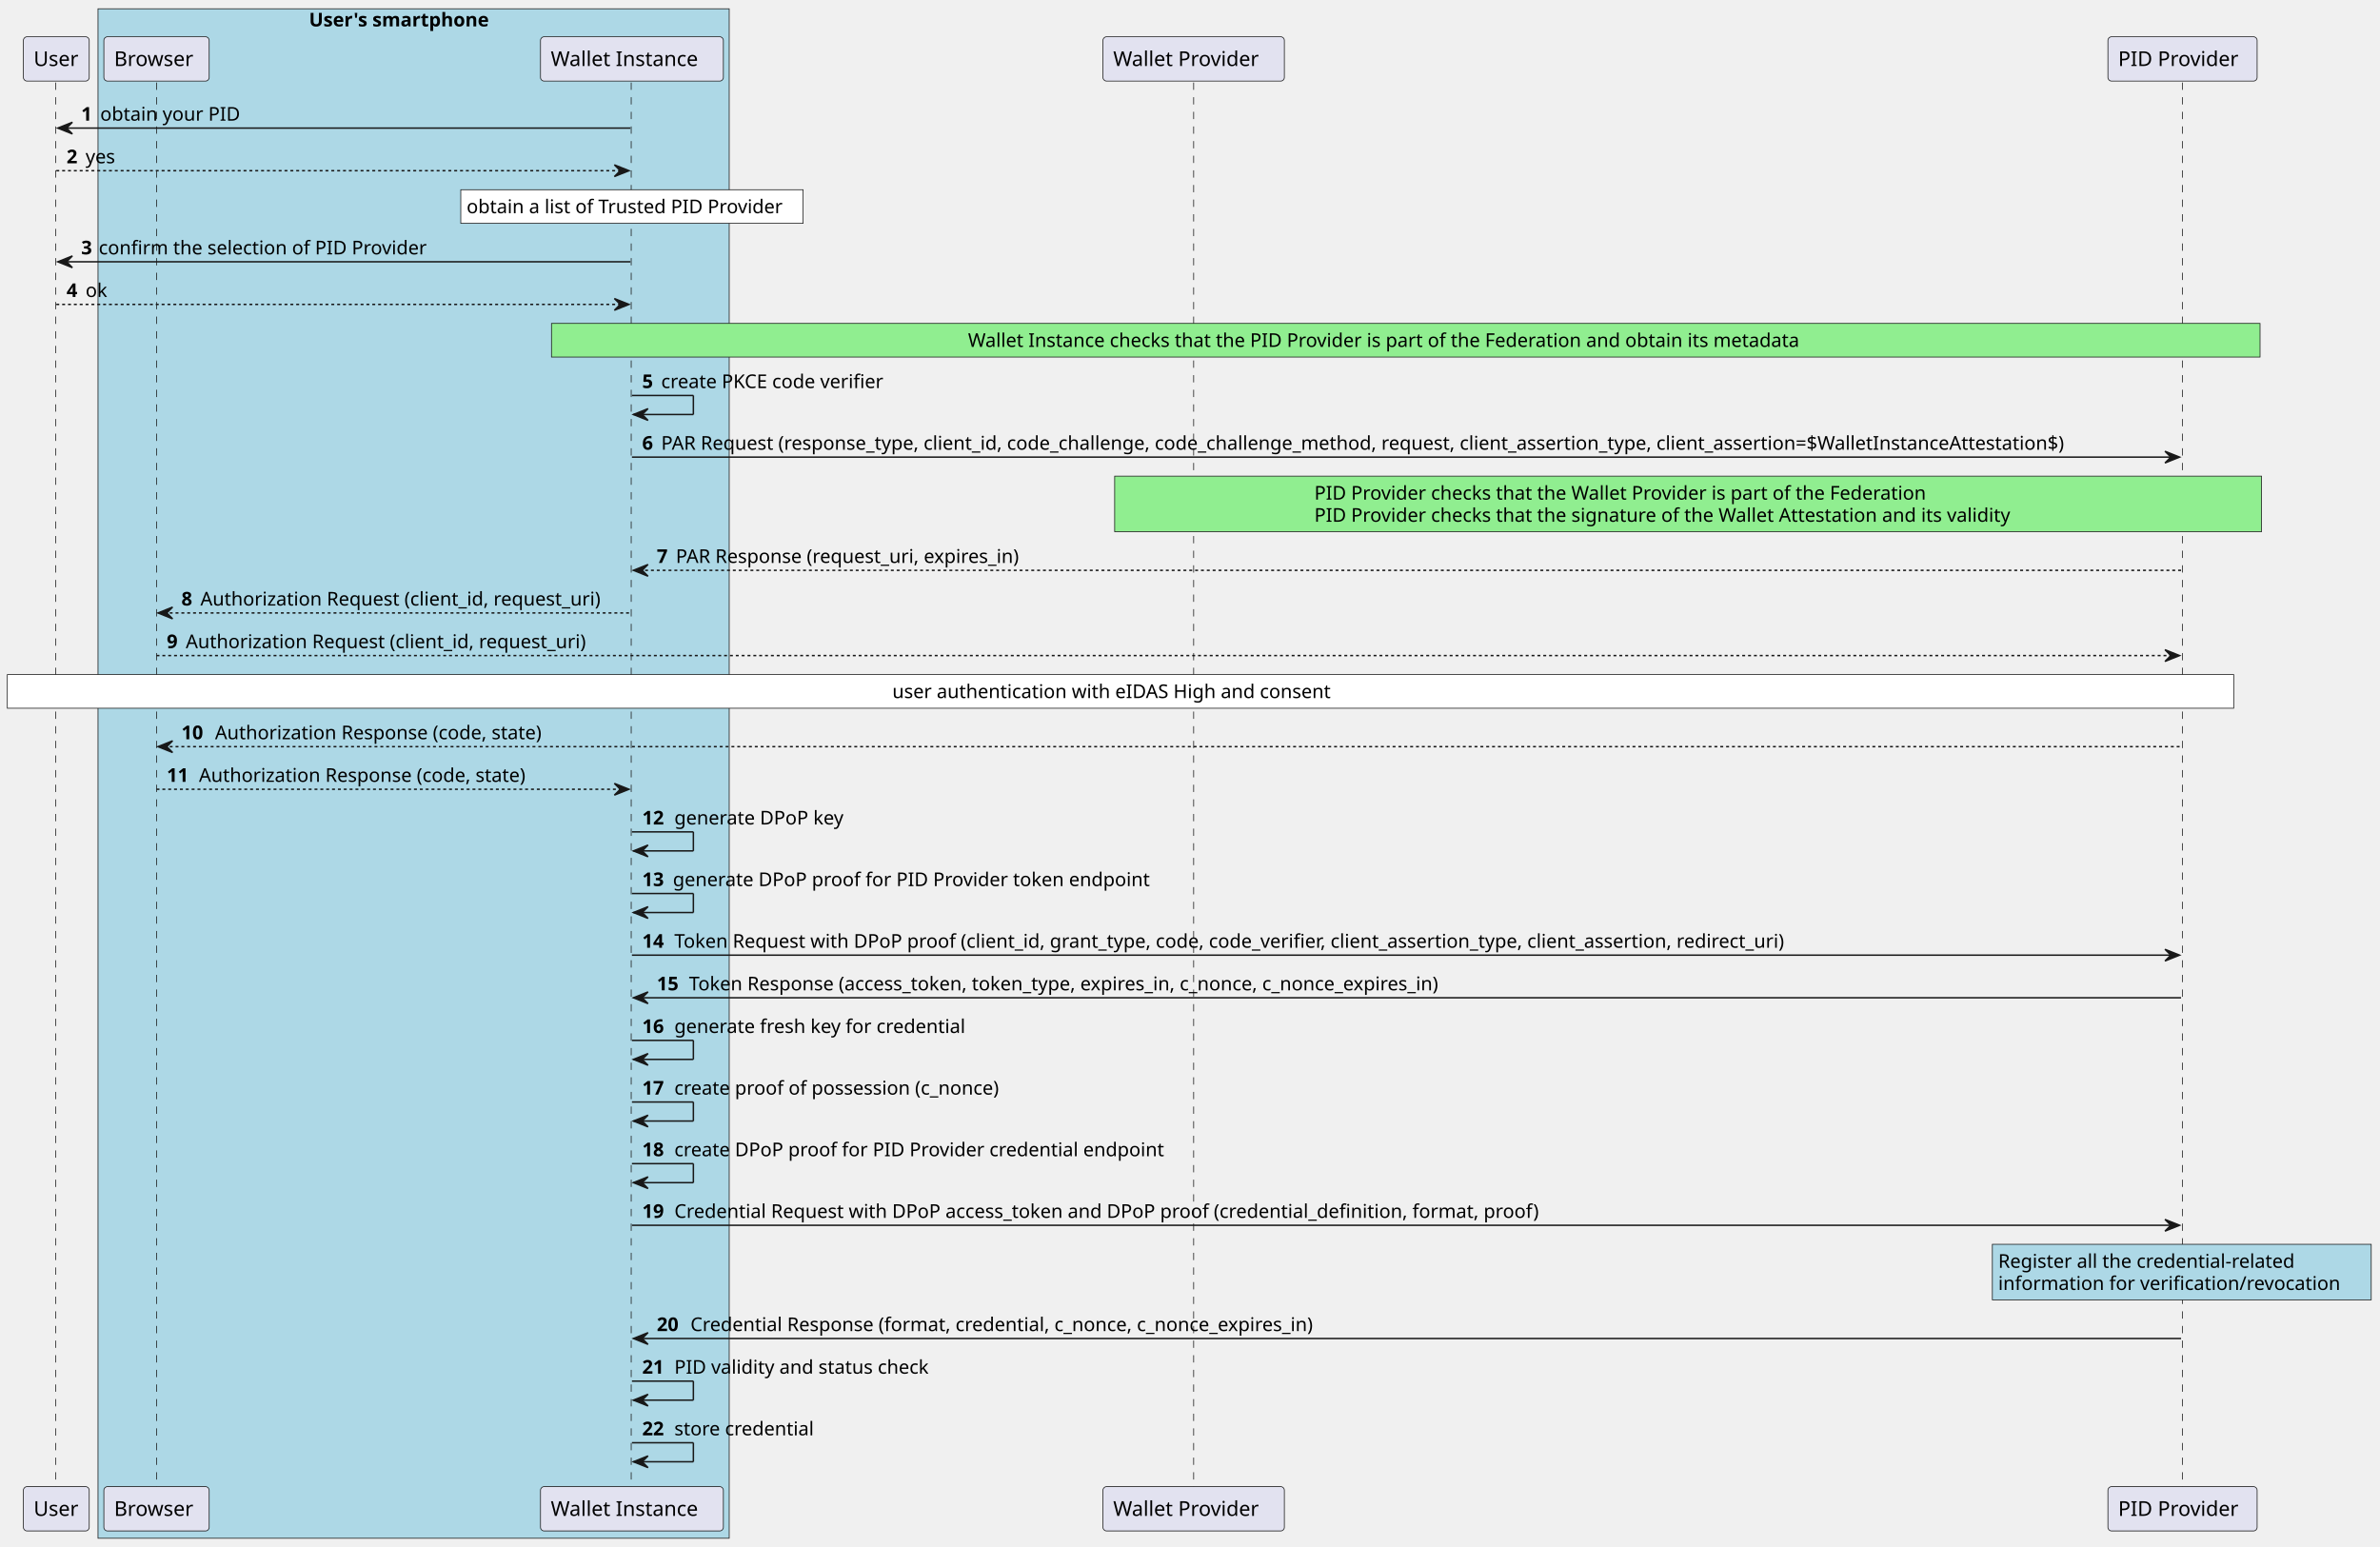
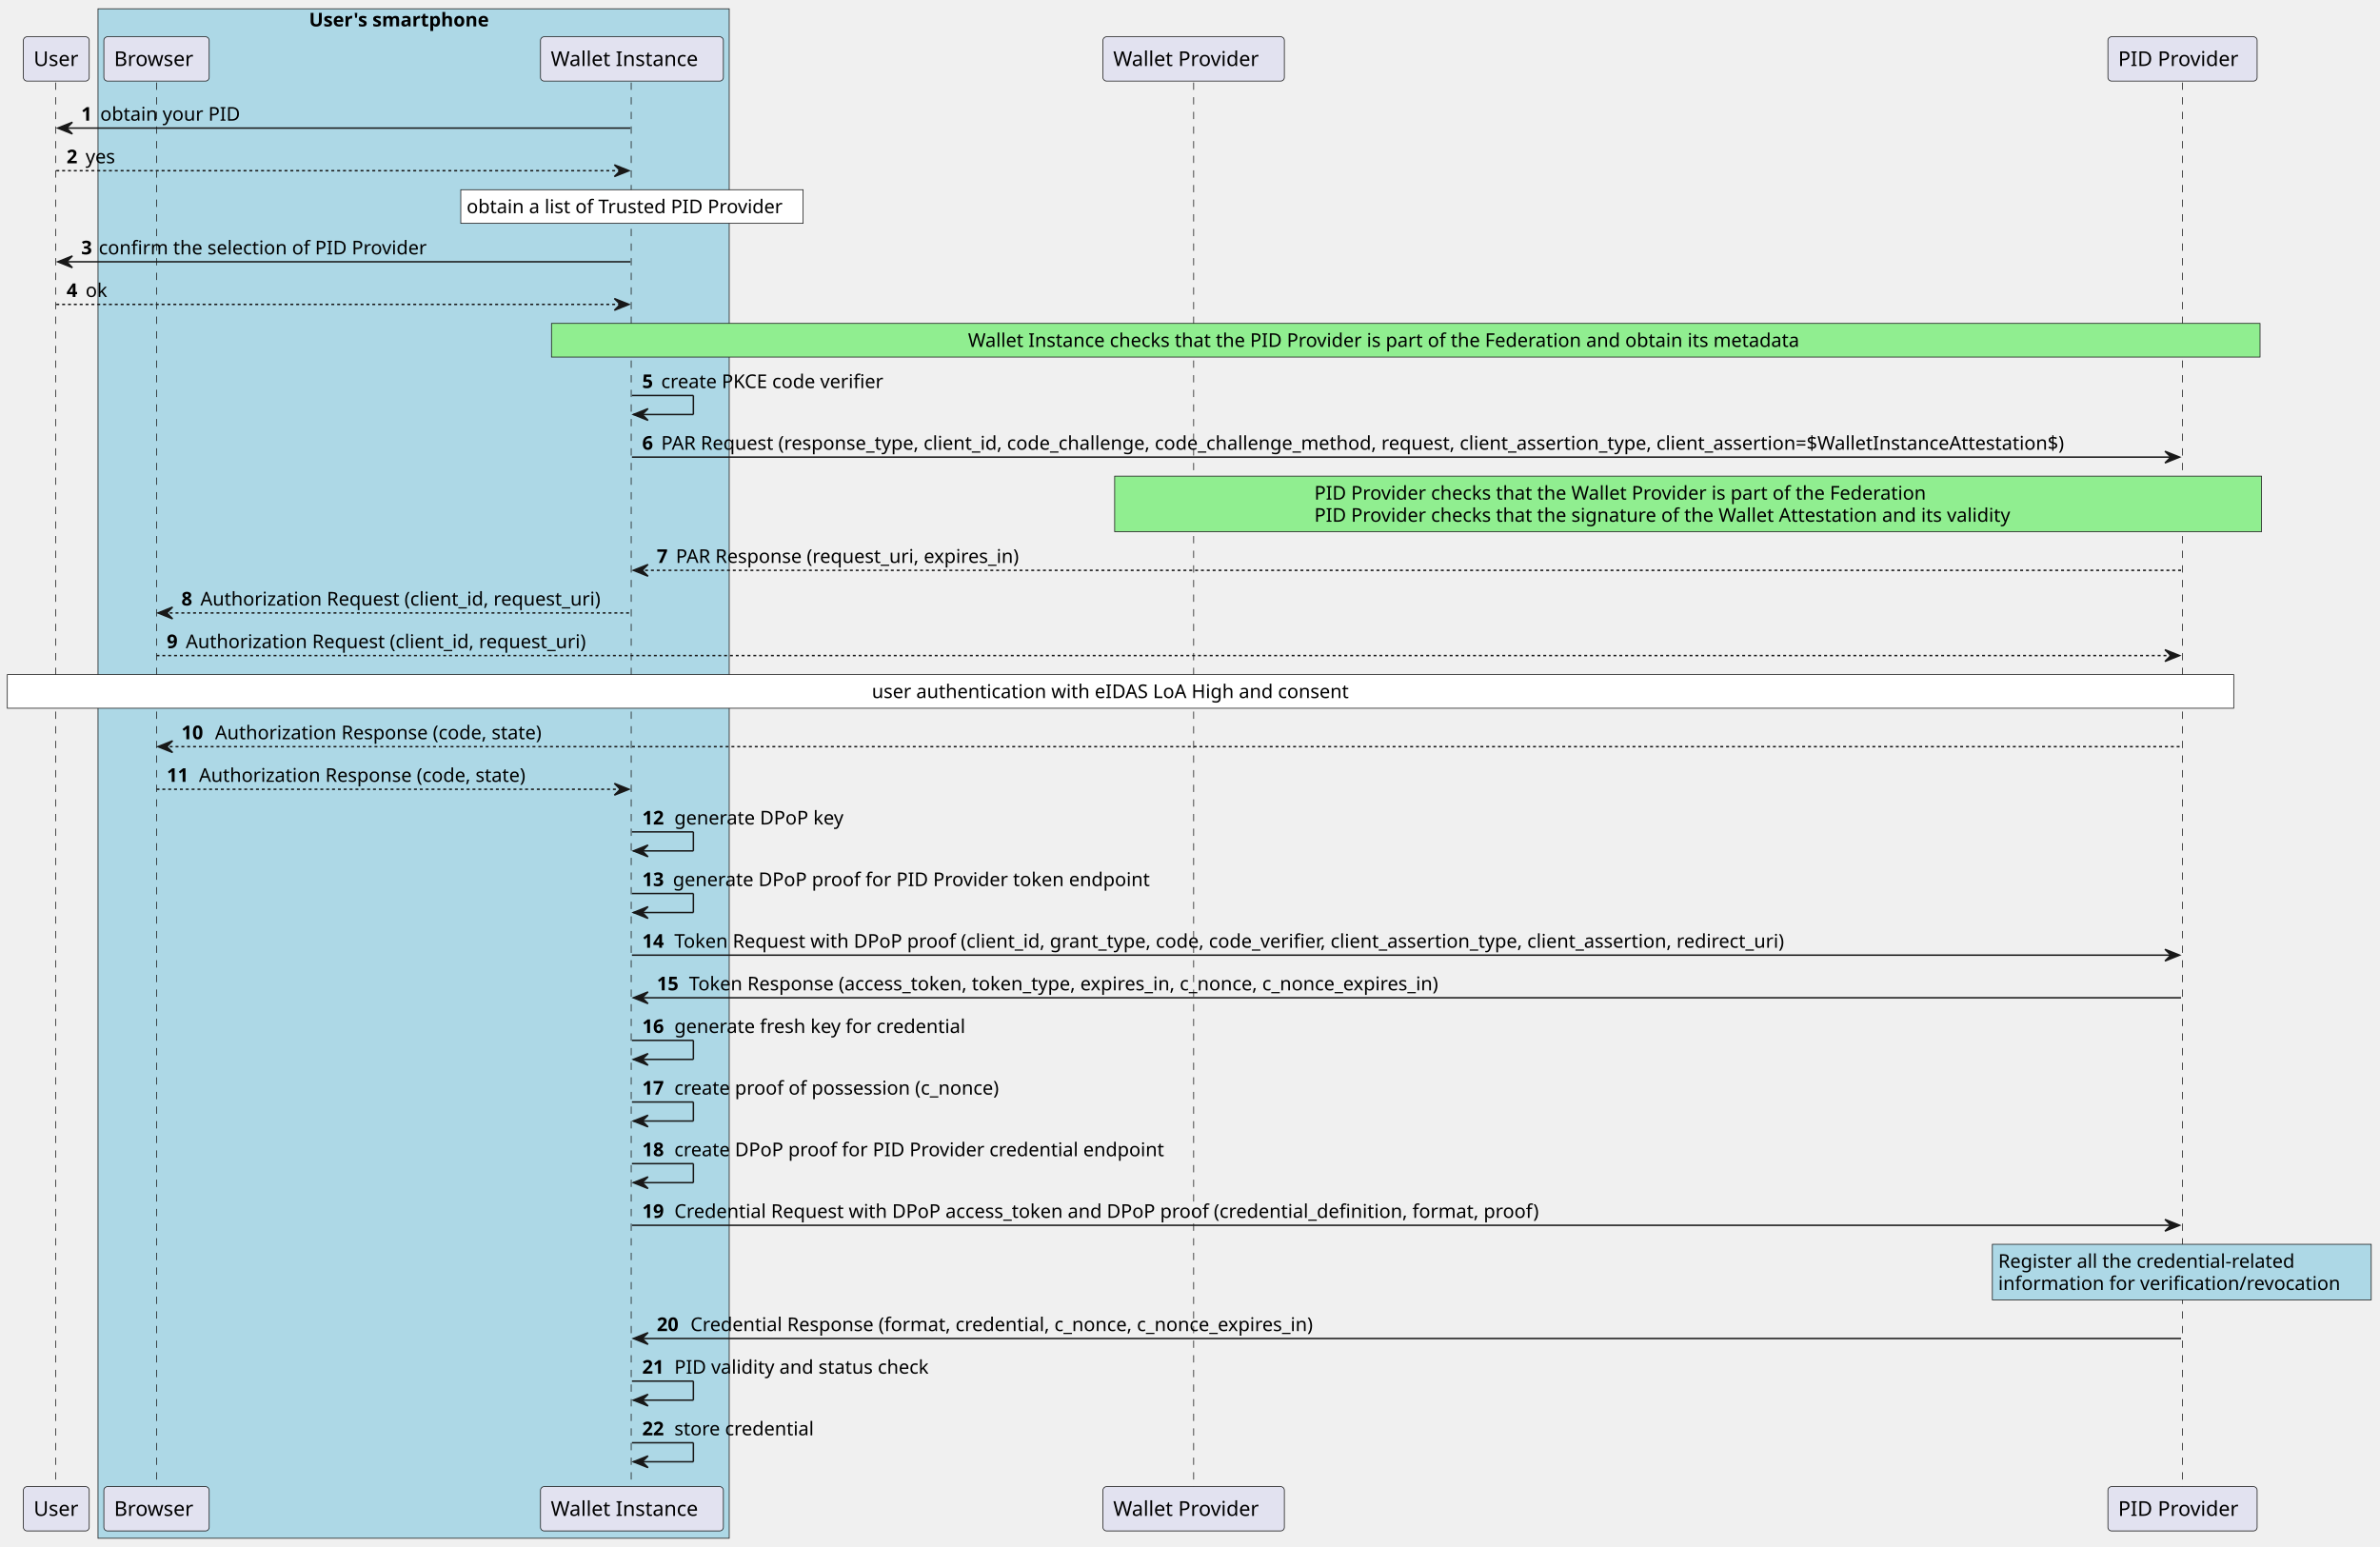
<svg xmlns="http://www.w3.org/2000/svg" contentStyleType="text/css" height="1057px" preserveAspectRatio="none" style="width:1627px;height:1057px;background:#FFFFFF;" version="1.1" viewBox="0 0 1627 1057" width="1627px" zoomAndPan="magnify">
  <defs />
  <g>
    <rect fill="#ADD8E6" height="1045.578" style="stroke:#181818;stroke-width:0.5;" width="431.5" x="67" y="6" />
    <text fill="#000000" font-family="sans-serif" font-size="13" font-weight="bold" lengthAdjust="spacing" textLength="143" x="211.25" y="18.067">User's smartphone</text>
    <line style="stroke:#181818;stroke-width:0.5;stroke-dasharray:5.0,5.0;" x1="38" x2="38" y1="56.43" y2="1017.281" />
    <line style="stroke:#181818;stroke-width:0.5;stroke-dasharray:5.0,5.0;" x1="107" x2="107" y1="56.43" y2="1017.281" />
    <line style="stroke:#181818;stroke-width:0.5;stroke-dasharray:5.0,5.0;" x1="431.5" x2="431.5" y1="56.43" y2="1017.281" />
    <line style="stroke:#181818;stroke-width:0.5;stroke-dasharray:5.0,5.0;" x1="816" x2="816" y1="56.43" y2="1017.281" />
    <line style="stroke:#181818;stroke-width:0.5;stroke-dasharray:5.0,5.0;" x1="1492" x2="1492" y1="56.43" y2="1017.281" />
    <rect fill="#E2E2F0" height="30.297" rx="2.5" ry="2.5" style="stroke:#181818;stroke-width:0.5;" width="45" x="16" y="25.133" />
    <text fill="#000000" font-family="sans-serif" font-size="14" lengthAdjust="spacing" textLength="31" x="23" y="45.128">User</text>
    <rect fill="#E2E2F0" height="30.297" rx="2.5" ry="2.5" style="stroke:#181818;stroke-width:0.5;" width="45" x="16" y="1016.281" />
    <text fill="#000000" font-family="sans-serif" font-size="14" lengthAdjust="spacing" textLength="31" x="23" y="1036.276">User</text>
    <rect fill="#E2E2F0" height="30.297" rx="2.5" ry="2.5" style="stroke:#181818;stroke-width:0.5;" width="72" x="71" y="25.133" />
    <text fill="#000000" font-family="sans-serif" font-size="14" lengthAdjust="spacing" textLength="58" x="78" y="45.128">Browser</text>
    <rect fill="#E2E2F0" height="30.297" rx="2.5" ry="2.5" style="stroke:#181818;stroke-width:0.5;" width="72" x="71" y="1016.281" />
    <text fill="#000000" font-family="sans-serif" font-size="14" lengthAdjust="spacing" textLength="58" x="78" y="1036.276">Browser</text>
    <rect fill="#E2E2F0" height="30.297" rx="2.5" ry="2.5" style="stroke:#181818;stroke-width:0.5;" width="125" x="369.5" y="25.133" />
    <text fill="#000000" font-family="sans-serif" font-size="14" lengthAdjust="spacing" textLength="111" x="376.5" y="45.128">Wallet Instance</text>
    <rect fill="#E2E2F0" height="30.297" rx="2.5" ry="2.5" style="stroke:#181818;stroke-width:0.5;" width="125" x="369.5" y="1016.281" />
    <text fill="#000000" font-family="sans-serif" font-size="14" lengthAdjust="spacing" textLength="111" x="376.5" y="1036.276">Wallet Instance</text>
    <rect fill="#E2E2F0" height="30.297" rx="2.5" ry="2.5" style="stroke:#181818;stroke-width:0.5;" width="124" x="754" y="25.133" />
    <text fill="#000000" font-family="sans-serif" font-size="14" lengthAdjust="spacing" textLength="110" x="761" y="45.128">Wallet Provider</text>
    <rect fill="#E2E2F0" height="30.297" rx="2.5" ry="2.5" style="stroke:#181818;stroke-width:0.5;" width="124" x="754" y="1016.281" />
    <text fill="#000000" font-family="sans-serif" font-size="14" lengthAdjust="spacing" textLength="110" x="761" y="1036.276">Wallet Provider</text>
    <rect fill="#E2E2F0" height="30.297" rx="2.5" ry="2.5" style="stroke:#181818;stroke-width:0.5;" width="102" x="1441" y="25.133" />
    <text fill="#000000" font-family="sans-serif" font-size="14" lengthAdjust="spacing" textLength="88" x="1448" y="45.128">PID Provider</text>
    <rect fill="#E2E2F0" height="30.297" rx="2.5" ry="2.5" style="stroke:#181818;stroke-width:0.5;" width="102" x="1441" y="1016.281" />
    <text fill="#000000" font-family="sans-serif" font-size="14" lengthAdjust="spacing" textLength="88" x="1448" y="1036.276">PID Provider</text>
    <polygon fill="#181818" points="49.5,83.562,39.5,87.562,49.5,91.562,45.5,87.562" style="stroke:#181818;stroke-width:1.0;" />
    <line style="stroke:#181818;stroke-width:1.0;" x1="43.5" x2="431" y1="87.562" y2="87.562" />
    <text fill="#000000" font-family="sans-serif" font-size="13" font-weight="bold" lengthAdjust="spacing" textLength="9" x="55.5" y="82.497">1</text>
    <text fill="#000000" font-family="sans-serif" font-size="13" lengthAdjust="spacing" textLength="98" x="68.5" y="82.497">obtain your PID</text>
    <polygon fill="#181818" points="420,112.695,430,116.695,420,120.695,424,116.695" style="stroke:#181818;stroke-width:1.0;" />
    <line style="stroke:#181818;stroke-width:1.0;stroke-dasharray:2.0,2.0;" x1="38.5" x2="426" y1="116.695" y2="116.695" />
    <text fill="#000000" font-family="sans-serif" font-size="13" font-weight="bold" lengthAdjust="spacing" textLength="9" x="45.5" y="111.629">2</text>
    <text fill="#000000" font-family="sans-serif" font-size="13" lengthAdjust="spacing" textLength="23" x="58.5" y="111.629">yes</text>
    <rect fill="#FFFFFF" height="23" style="stroke:#181818;stroke-width:0.5;" width="234" x="315" y="129.695" />
    <text fill="#000000" font-family="sans-serif" font-size="13" lengthAdjust="spacing" textLength="226" x="319" y="145.762">obtain a list of Trusted PID Provider</text>
    <polygon fill="#181818" points="49.5,174.961,39.5,178.961,49.5,182.961,45.5,178.961" style="stroke:#181818;stroke-width:1.0;" />
    <line style="stroke:#181818;stroke-width:1.0;" x1="43.5" x2="431" y1="178.961" y2="178.961" />
    <text fill="#000000" font-family="sans-serif" font-size="13" font-weight="bold" lengthAdjust="spacing" textLength="8" x="55.5" y="173.895">3</text>
    <text fill="#000000" font-family="sans-serif" font-size="13" lengthAdjust="spacing" textLength="234" x="67.5" y="173.895">confirm the selection of PID Provider</text>
    <polygon fill="#181818" points="420,204.094,430,208.094,420,212.094,424,208.094" style="stroke:#181818;stroke-width:1.0;" />
    <line style="stroke:#181818;stroke-width:1.0;stroke-dasharray:2.0,2.0;" x1="38.5" x2="426" y1="208.094" y2="208.094" />
    <text fill="#000000" font-family="sans-serif" font-size="13" font-weight="bold" lengthAdjust="spacing" textLength="9" x="45.5" y="203.028">4</text>
    <text fill="#000000" font-family="sans-serif" font-size="13" lengthAdjust="spacing" textLength="15" x="58.5" y="203.028">ok</text>
    <rect fill="#90EE90" height="23" style="stroke:#181818;stroke-width:0.5;" width="1168" x="377" y="221.094" />
    <text fill="#000000" font-family="sans-serif" font-size="13" lengthAdjust="spacing" textLength="599" x="661.75" y="237.161">Wallet Instance checks that the PID Provider is part of the Federation and obtain its metadata</text>
    <line style="stroke:#181818;stroke-width:1.0;" x1="432" x2="474" y1="270.359" y2="270.359" />
    <line style="stroke:#181818;stroke-width:1.0;" x1="474" x2="474" y1="270.359" y2="283.359" />
    <line style="stroke:#181818;stroke-width:1.0;" x1="433" x2="474" y1="283.359" y2="283.359" />
    <polygon fill="#181818" points="443,279.359,433,283.359,443,287.359,439,283.359" style="stroke:#181818;stroke-width:1.0;" />
    <text fill="#000000" font-family="sans-serif" font-size="13" font-weight="bold" lengthAdjust="spacing" textLength="9" x="439" y="265.293">5</text>
    <text fill="#000000" font-family="sans-serif" font-size="13" lengthAdjust="spacing" textLength="162" x="452" y="265.293">create PKCE code verifier</text>
    <polygon fill="#181818" points="1480,308.492,1490,312.492,1480,316.492,1484,312.492" style="stroke:#181818;stroke-width:1.0;" />
    <line style="stroke:#181818;stroke-width:1.0;" x1="432" x2="1486" y1="312.492" y2="312.492" />
    <text fill="#000000" font-family="sans-serif" font-size="13" font-weight="bold" lengthAdjust="spacing" textLength="9" x="439" y="307.426">6</text>
    <text fill="#000000" font-family="sans-serif" font-size="13" lengthAdjust="spacing" textLength="1023" x="452" y="307.426">PAR Request (response_type, client_id, code_challenge, code_challenge_method, request, client_assertion_type, client_assertion=$WalletInstanceAttestation$)</text>
    <rect fill="#90EE90" height="38" style="stroke:#181818;stroke-width:0.5;" width="784" x="762" y="325.492" />
    <text fill="#000000" font-family="sans-serif" font-size="13" lengthAdjust="spacing" textLength="440" x="898.5" y="341.559">PID Provider checks that the Wallet Provider is part of the Federation</text>
    <text fill="#000000" font-family="sans-serif" font-size="13" lengthAdjust="spacing" textLength="507" x="898.5" y="356.692">PID Provider checks that the signature of the Wallet Attestation  and its validity</text>
    <polygon fill="#181818" points="443,385.891,433,389.891,443,393.891,439,389.891" style="stroke:#181818;stroke-width:1.0;" />
    <line style="stroke:#181818;stroke-width:1.0;stroke-dasharray:2.0,2.0;" x1="437" x2="1491" y1="389.891" y2="389.891" />
    <text fill="#000000" font-family="sans-serif" font-size="13" font-weight="bold" lengthAdjust="spacing" textLength="9" x="449" y="384.825">7</text>
    <text fill="#000000" font-family="sans-serif" font-size="13" lengthAdjust="spacing" textLength="252" x="462" y="384.825">PAR Response (request_uri, expires_in)</text>
    <polygon fill="#181818" points="118,415.023,108,419.023,118,423.023,114,419.023" style="stroke:#181818;stroke-width:1.0;" />
    <line style="stroke:#181818;stroke-width:1.0;stroke-dasharray:2.0,2.0;" x1="112" x2="431" y1="419.023" y2="419.023" />
    <text fill="#000000" font-family="sans-serif" font-size="13" font-weight="bold" lengthAdjust="spacing" textLength="9" x="124" y="413.957">8</text>
    <text fill="#000000" font-family="sans-serif" font-size="13" lengthAdjust="spacing" textLength="288" x="137" y="413.957">Authorization Request (client_id, request_uri)</text>
    <polygon fill="#181818" points="1480,444.156,1490,448.156,1480,452.156,1484,448.156" style="stroke:#181818;stroke-width:1.0;" />
    <line style="stroke:#181818;stroke-width:1.0;stroke-dasharray:2.0,2.0;" x1="107" x2="1486" y1="448.156" y2="448.156" />
    <text fill="#000000" font-family="sans-serif" font-size="13" font-weight="bold" lengthAdjust="spacing" textLength="9" x="114" y="443.09">9</text>
    <text fill="#000000" font-family="sans-serif" font-size="13" lengthAdjust="spacing" textLength="288" x="127" y="443.09">Authorization Request (client_id, request_uri)</text>
    <rect fill="#FFFFFF" height="23" style="stroke:#181818;stroke-width:0.5;" width="1522" x="5" y="461.156" />
-     <text fill="#000000" font-family="sans-serif" font-size="13" lengthAdjust="spacing" textLength="312" x="610" y="477.223">user authentication with eIDAS High and consent</text>
+     <text fill="#000000" font-family="sans-serif" font-size="13" lengthAdjust="spacing" textLength="340" x="596" y="477.223">user authentication with eIDAS LoA High and consent</text>
    <polygon fill="#181818" points="118,506.422,108,510.422,118,514.422,114,510.422" style="stroke:#181818;stroke-width:1.0;" />
    <line style="stroke:#181818;stroke-width:1.0;stroke-dasharray:2.0,2.0;" x1="112" x2="1491" y1="510.422" y2="510.422" />
    <text fill="#000000" font-family="sans-serif" font-size="13" font-weight="bold" lengthAdjust="spacing" textLength="19" x="124" y="505.356">10</text>
    <text fill="#000000" font-family="sans-serif" font-size="13" lengthAdjust="spacing" textLength="238" x="147" y="505.356">Authorization Response (code, state)</text>
    <polygon fill="#181818" points="420,535.555,430,539.555,420,543.555,424,539.555" style="stroke:#181818;stroke-width:1.0;" />
    <line style="stroke:#181818;stroke-width:1.0;stroke-dasharray:2.0,2.0;" x1="107" x2="426" y1="539.555" y2="539.555" />
    <text fill="#000000" font-family="sans-serif" font-size="13" font-weight="bold" lengthAdjust="spacing" textLength="18" x="114" y="534.489">11</text>
    <text fill="#000000" font-family="sans-serif" font-size="13" lengthAdjust="spacing" textLength="238" x="136" y="534.489">Authorization Response (code, state)</text>
    <line style="stroke:#181818;stroke-width:1.0;" x1="432" x2="474" y1="568.688" y2="568.688" />
    <line style="stroke:#181818;stroke-width:1.0;" x1="474" x2="474" y1="568.688" y2="581.688" />
    <line style="stroke:#181818;stroke-width:1.0;" x1="433" x2="474" y1="581.688" y2="581.688" />
    <polygon fill="#181818" points="443,577.688,433,581.688,443,585.688,439,581.688" style="stroke:#181818;stroke-width:1.0;" />
    <text fill="#000000" font-family="sans-serif" font-size="13" font-weight="bold" lengthAdjust="spacing" textLength="18" x="439" y="563.622">12</text>
    <text fill="#000000" font-family="sans-serif" font-size="13" lengthAdjust="spacing" textLength="123" x="461" y="563.622">generate DPoP key</text>
    <line style="stroke:#181818;stroke-width:1.0;" x1="432" x2="474" y1="610.82" y2="610.82" />
    <line style="stroke:#181818;stroke-width:1.0;" x1="474" x2="474" y1="610.82" y2="623.82" />
    <line style="stroke:#181818;stroke-width:1.0;" x1="433" x2="474" y1="623.82" y2="623.82" />
    <polygon fill="#181818" points="443,619.82,433,623.82,443,627.82,439,623.82" style="stroke:#181818;stroke-width:1.0;" />
    <text fill="#000000" font-family="sans-serif" font-size="13" font-weight="bold" lengthAdjust="spacing" textLength="17" x="439" y="605.754">13</text>
    <text fill="#000000" font-family="sans-serif" font-size="13" lengthAdjust="spacing" textLength="338" x="460" y="605.754">generate DPoP proof for PID Provider token endpoint</text>
    <polygon fill="#181818" points="1480,648.953,1490,652.953,1480,656.953,1484,652.953" style="stroke:#181818;stroke-width:1.0;" />
    <line style="stroke:#181818;stroke-width:1.0;" x1="432" x2="1486" y1="652.953" y2="652.953" />
    <text fill="#000000" font-family="sans-serif" font-size="13" font-weight="bold" lengthAdjust="spacing" textLength="18" x="439" y="647.887">14</text>
    <text fill="#000000" font-family="sans-serif" font-size="13" lengthAdjust="spacing" textLength="809" x="461" y="647.887">Token Request with DPoP proof (client_id, grant_type, code, code_verifier, client_assertion_type, client_assertion, redirect_uri)</text>
    <polygon fill="#181818" points="443,678.086,433,682.086,443,686.086,439,682.086" style="stroke:#181818;stroke-width:1.0;" />
    <line style="stroke:#181818;stroke-width:1.0;" x1="437" x2="1491" y1="682.086" y2="682.086" />
    <text fill="#000000" font-family="sans-serif" font-size="13" font-weight="bold" lengthAdjust="spacing" textLength="18" x="449" y="677.02">15</text>
    <text fill="#000000" font-family="sans-serif" font-size="13" lengthAdjust="spacing" textLength="554" x="471" y="677.02">Token Response (access_token, token_type, expires_in, c_nonce, c_nonce_expires_in)</text>
    <line style="stroke:#181818;stroke-width:1.0;" x1="432" x2="474" y1="711.219" y2="711.219" />
    <line style="stroke:#181818;stroke-width:1.0;" x1="474" x2="474" y1="711.219" y2="724.219" />
    <line style="stroke:#181818;stroke-width:1.0;" x1="433" x2="474" y1="724.219" y2="724.219" />
    <polygon fill="#181818" points="443,720.219,433,724.219,443,728.219,439,724.219" style="stroke:#181818;stroke-width:1.0;" />
    <text fill="#000000" font-family="sans-serif" font-size="13" font-weight="bold" lengthAdjust="spacing" textLength="18" x="439" y="706.153">16</text>
    <text fill="#000000" font-family="sans-serif" font-size="13" lengthAdjust="spacing" textLength="211" x="461" y="706.153">generate fresh key for credential</text>
    <line style="stroke:#181818;stroke-width:1.0;" x1="432" x2="474" y1="753.352" y2="753.352" />
    <line style="stroke:#181818;stroke-width:1.0;" x1="474" x2="474" y1="753.352" y2="766.352" />
    <line style="stroke:#181818;stroke-width:1.0;" x1="433" x2="474" y1="766.352" y2="766.352" />
    <polygon fill="#181818" points="443,762.352,433,766.352,443,770.352,439,766.352" style="stroke:#181818;stroke-width:1.0;" />
    <text fill="#000000" font-family="sans-serif" font-size="13" font-weight="bold" lengthAdjust="spacing" textLength="18" x="439" y="748.286">17</text>
    <text fill="#000000" font-family="sans-serif" font-size="13" lengthAdjust="spacing" textLength="238" x="461" y="748.286">create proof of possession (c_nonce)</text>
    <line style="stroke:#181818;stroke-width:1.0;" x1="432" x2="474" y1="795.484" y2="795.484" />
    <line style="stroke:#181818;stroke-width:1.0;" x1="474" x2="474" y1="795.484" y2="808.484" />
    <line style="stroke:#181818;stroke-width:1.0;" x1="433" x2="474" y1="808.484" y2="808.484" />
    <polygon fill="#181818" points="443,804.484,433,808.484,443,812.484,439,808.484" style="stroke:#181818;stroke-width:1.0;" />
    <text fill="#000000" font-family="sans-serif" font-size="13" font-weight="bold" lengthAdjust="spacing" textLength="18" x="439" y="790.418">18</text>
    <text fill="#000000" font-family="sans-serif" font-size="13" lengthAdjust="spacing" textLength="348" x="461" y="790.418">create DPoP proof for PID Provider credential endpoint</text>
    <polygon fill="#181818" points="1480,833.617,1490,837.617,1480,841.617,1484,837.617" style="stroke:#181818;stroke-width:1.0;" />
    <line style="stroke:#181818;stroke-width:1.0;" x1="432" x2="1486" y1="837.617" y2="837.617" />
    <text fill="#000000" font-family="sans-serif" font-size="13" font-weight="bold" lengthAdjust="spacing" textLength="18" x="439" y="832.551">19</text>
    <text fill="#000000" font-family="sans-serif" font-size="13" lengthAdjust="spacing" textLength="623" x="461" y="832.551">Credential Request with DPoP access_token and DPoP proof (credential_definition, format, proof)</text>
    <rect fill="#ADD8E6" height="38" style="stroke:#181818;stroke-width:0.5;" width="259" x="1362" y="850.617" />
    <text fill="#000000" font-family="sans-serif" font-size="13" lengthAdjust="spacing" textLength="213" x="1366" y="866.684">Register all the credential-related</text>
    <text fill="#000000" font-family="sans-serif" font-size="13" lengthAdjust="spacing" textLength="243" x="1366" y="881.817">information for verification/revocation</text>
    <polygon fill="#181818" points="443,911.016,433,915.016,443,919.016,439,915.016" style="stroke:#181818;stroke-width:1.0;" />
    <line style="stroke:#181818;stroke-width:1.0;" x1="437" x2="1491" y1="915.016" y2="915.016" />
    <text fill="#000000" font-family="sans-serif" font-size="13" font-weight="bold" lengthAdjust="spacing" textLength="19" x="449" y="909.95">20</text>
    <text fill="#000000" font-family="sans-serif" font-size="13" lengthAdjust="spacing" textLength="455" x="472" y="909.95">Credential Response (format, credential, c_nonce, c_nonce_expires_in)</text>
    <line style="stroke:#181818;stroke-width:1.0;" x1="432" x2="474" y1="944.148" y2="944.148" />
    <line style="stroke:#181818;stroke-width:1.0;" x1="474" x2="474" y1="944.148" y2="957.148" />
    <line style="stroke:#181818;stroke-width:1.0;" x1="433" x2="474" y1="957.148" y2="957.148" />
    <polygon fill="#181818" points="443,953.148,433,957.148,443,961.148,439,957.148" style="stroke:#181818;stroke-width:1.0;" />
    <text fill="#000000" font-family="sans-serif" font-size="13" font-weight="bold" lengthAdjust="spacing" textLength="18" x="439" y="939.082">21</text>
    <text fill="#000000" font-family="sans-serif" font-size="13" lengthAdjust="spacing" textLength="184" x="461" y="939.082">PID validity and status check</text>
    <line style="stroke:#181818;stroke-width:1.0;" x1="432" x2="474" y1="986.281" y2="986.281" />
    <line style="stroke:#181818;stroke-width:1.0;" x1="474" x2="474" y1="986.281" y2="999.281" />
    <line style="stroke:#181818;stroke-width:1.0;" x1="433" x2="474" y1="999.281" y2="999.281" />
    <polygon fill="#181818" points="443,995.281,433,999.281,443,1003.281,439,999.281" style="stroke:#181818;stroke-width:1.0;" />
    <text fill="#000000" font-family="sans-serif" font-size="13" font-weight="bold" lengthAdjust="spacing" textLength="18" x="439" y="981.215">22</text>
    <text fill="#000000" font-family="sans-serif" font-size="13" lengthAdjust="spacing" textLength="100" x="461" y="981.215">store credential</text>
  </g>
</svg>
